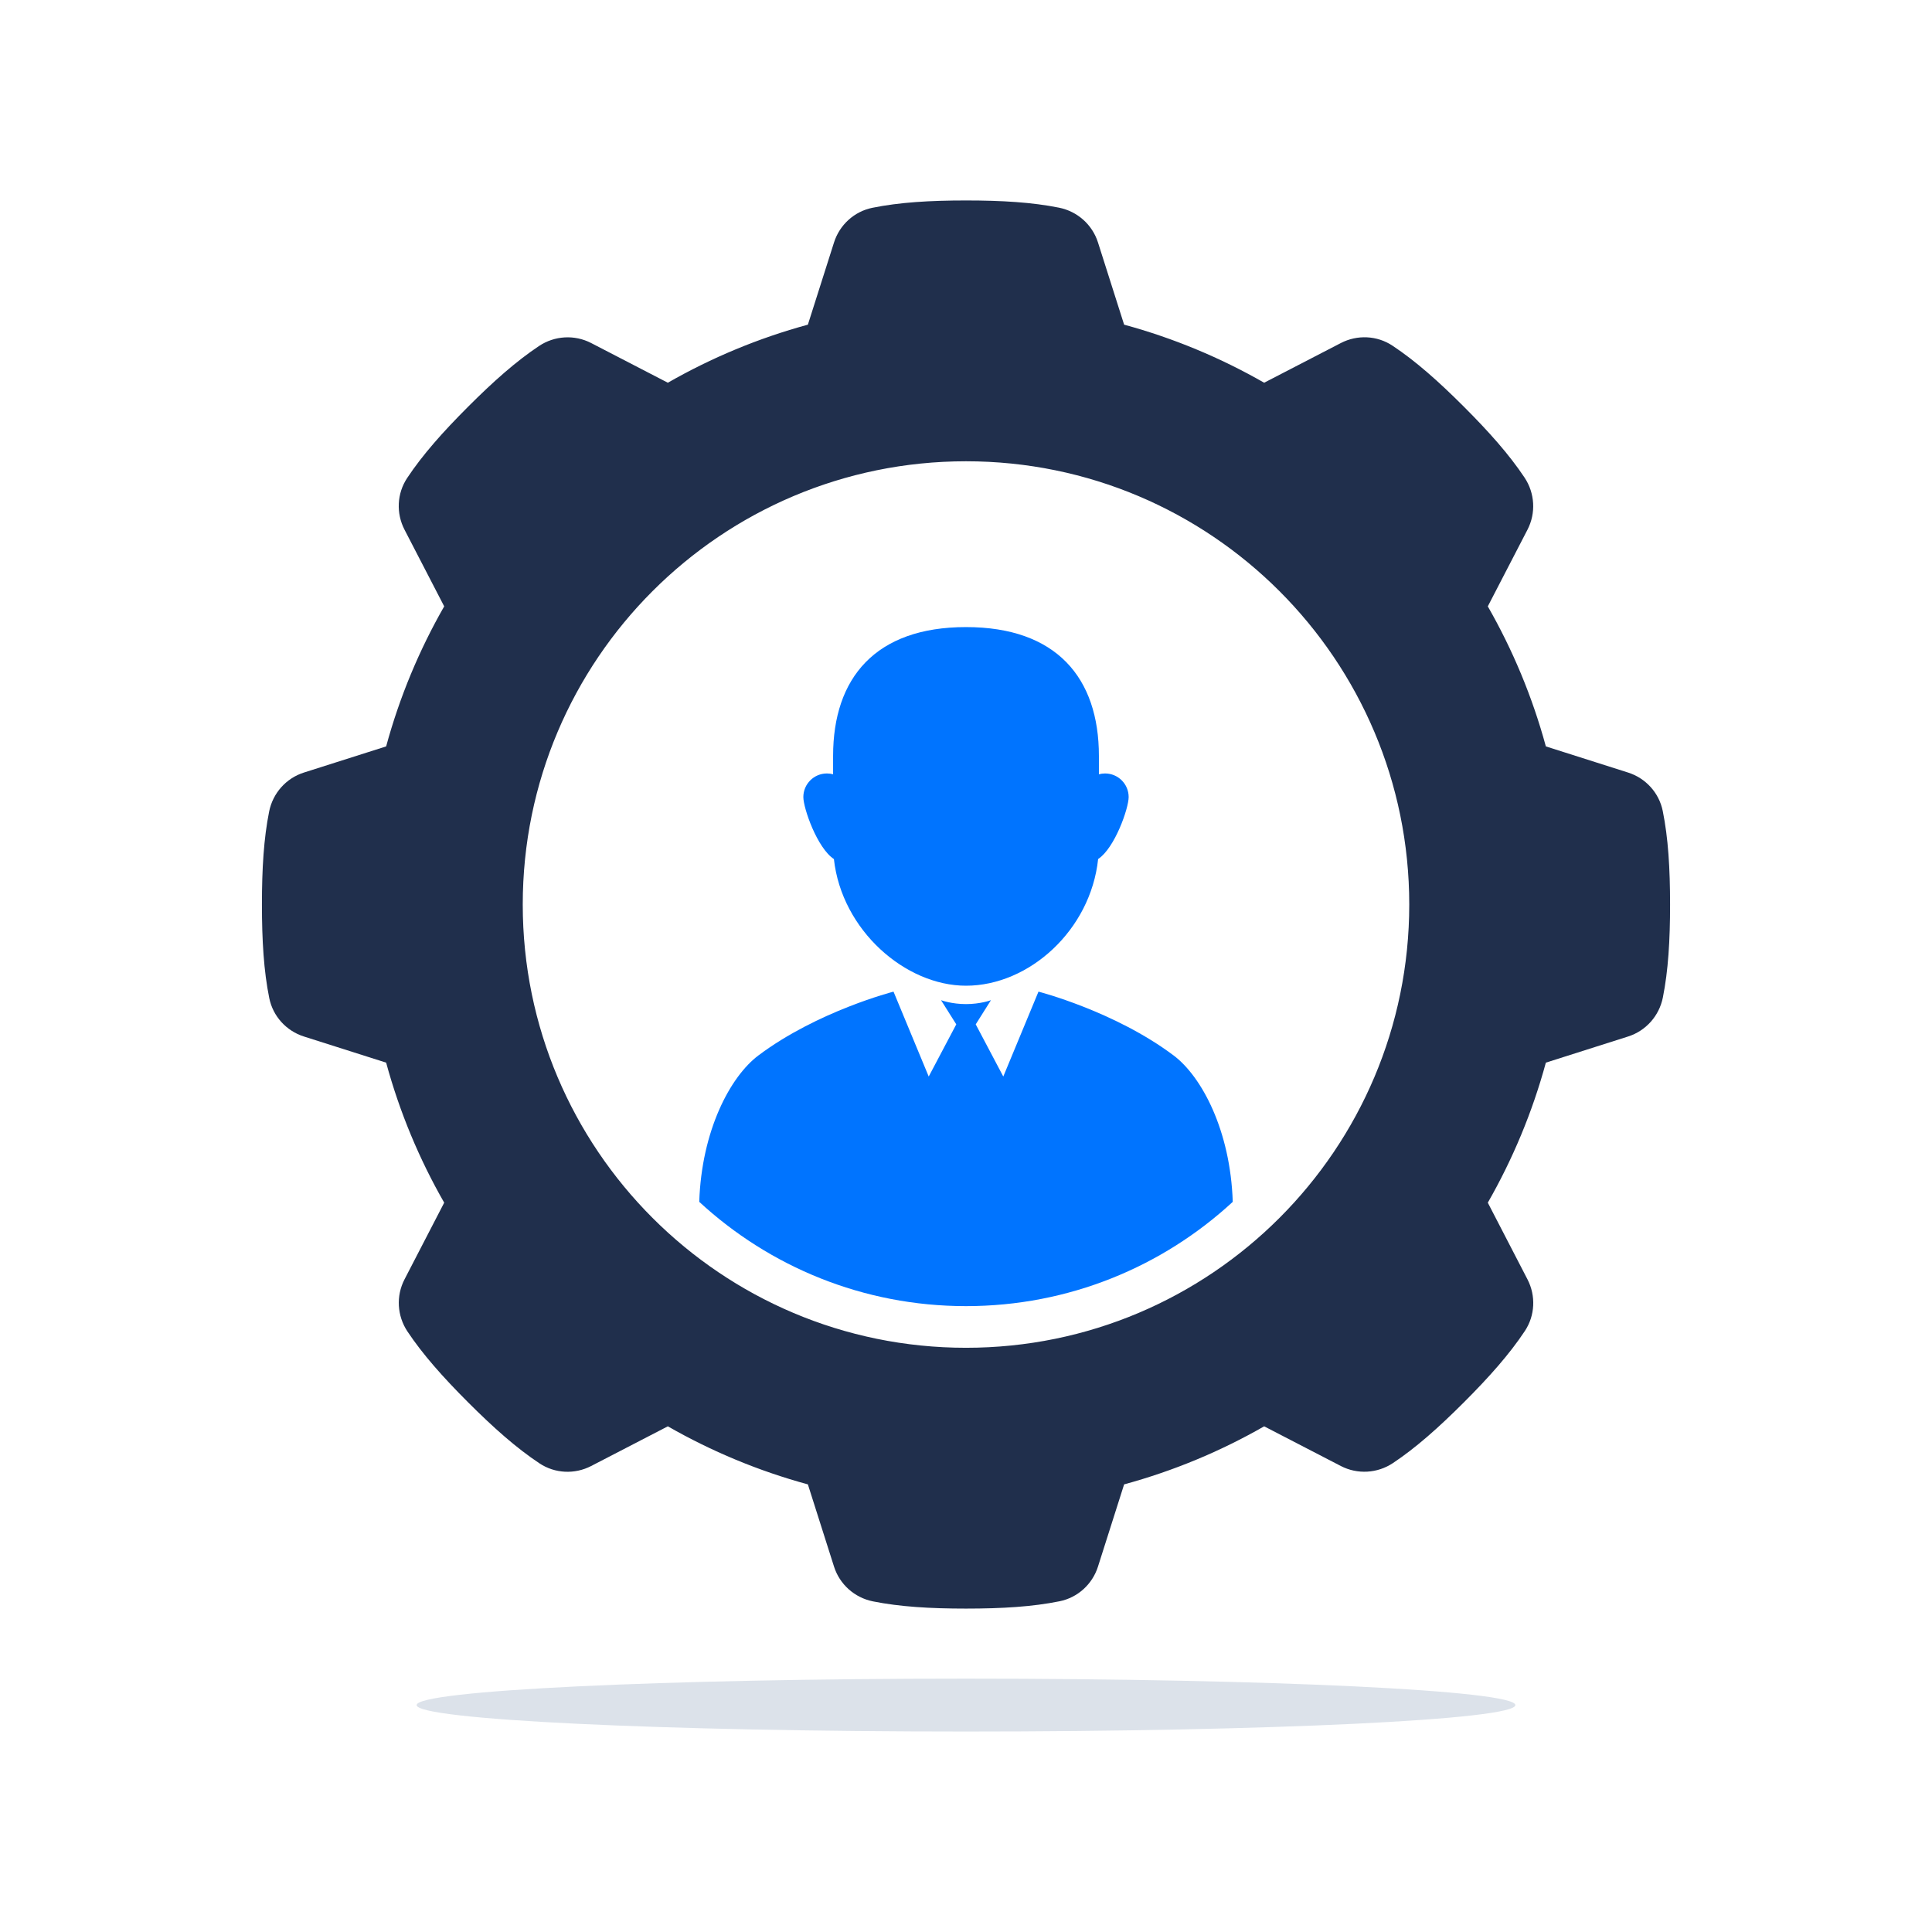
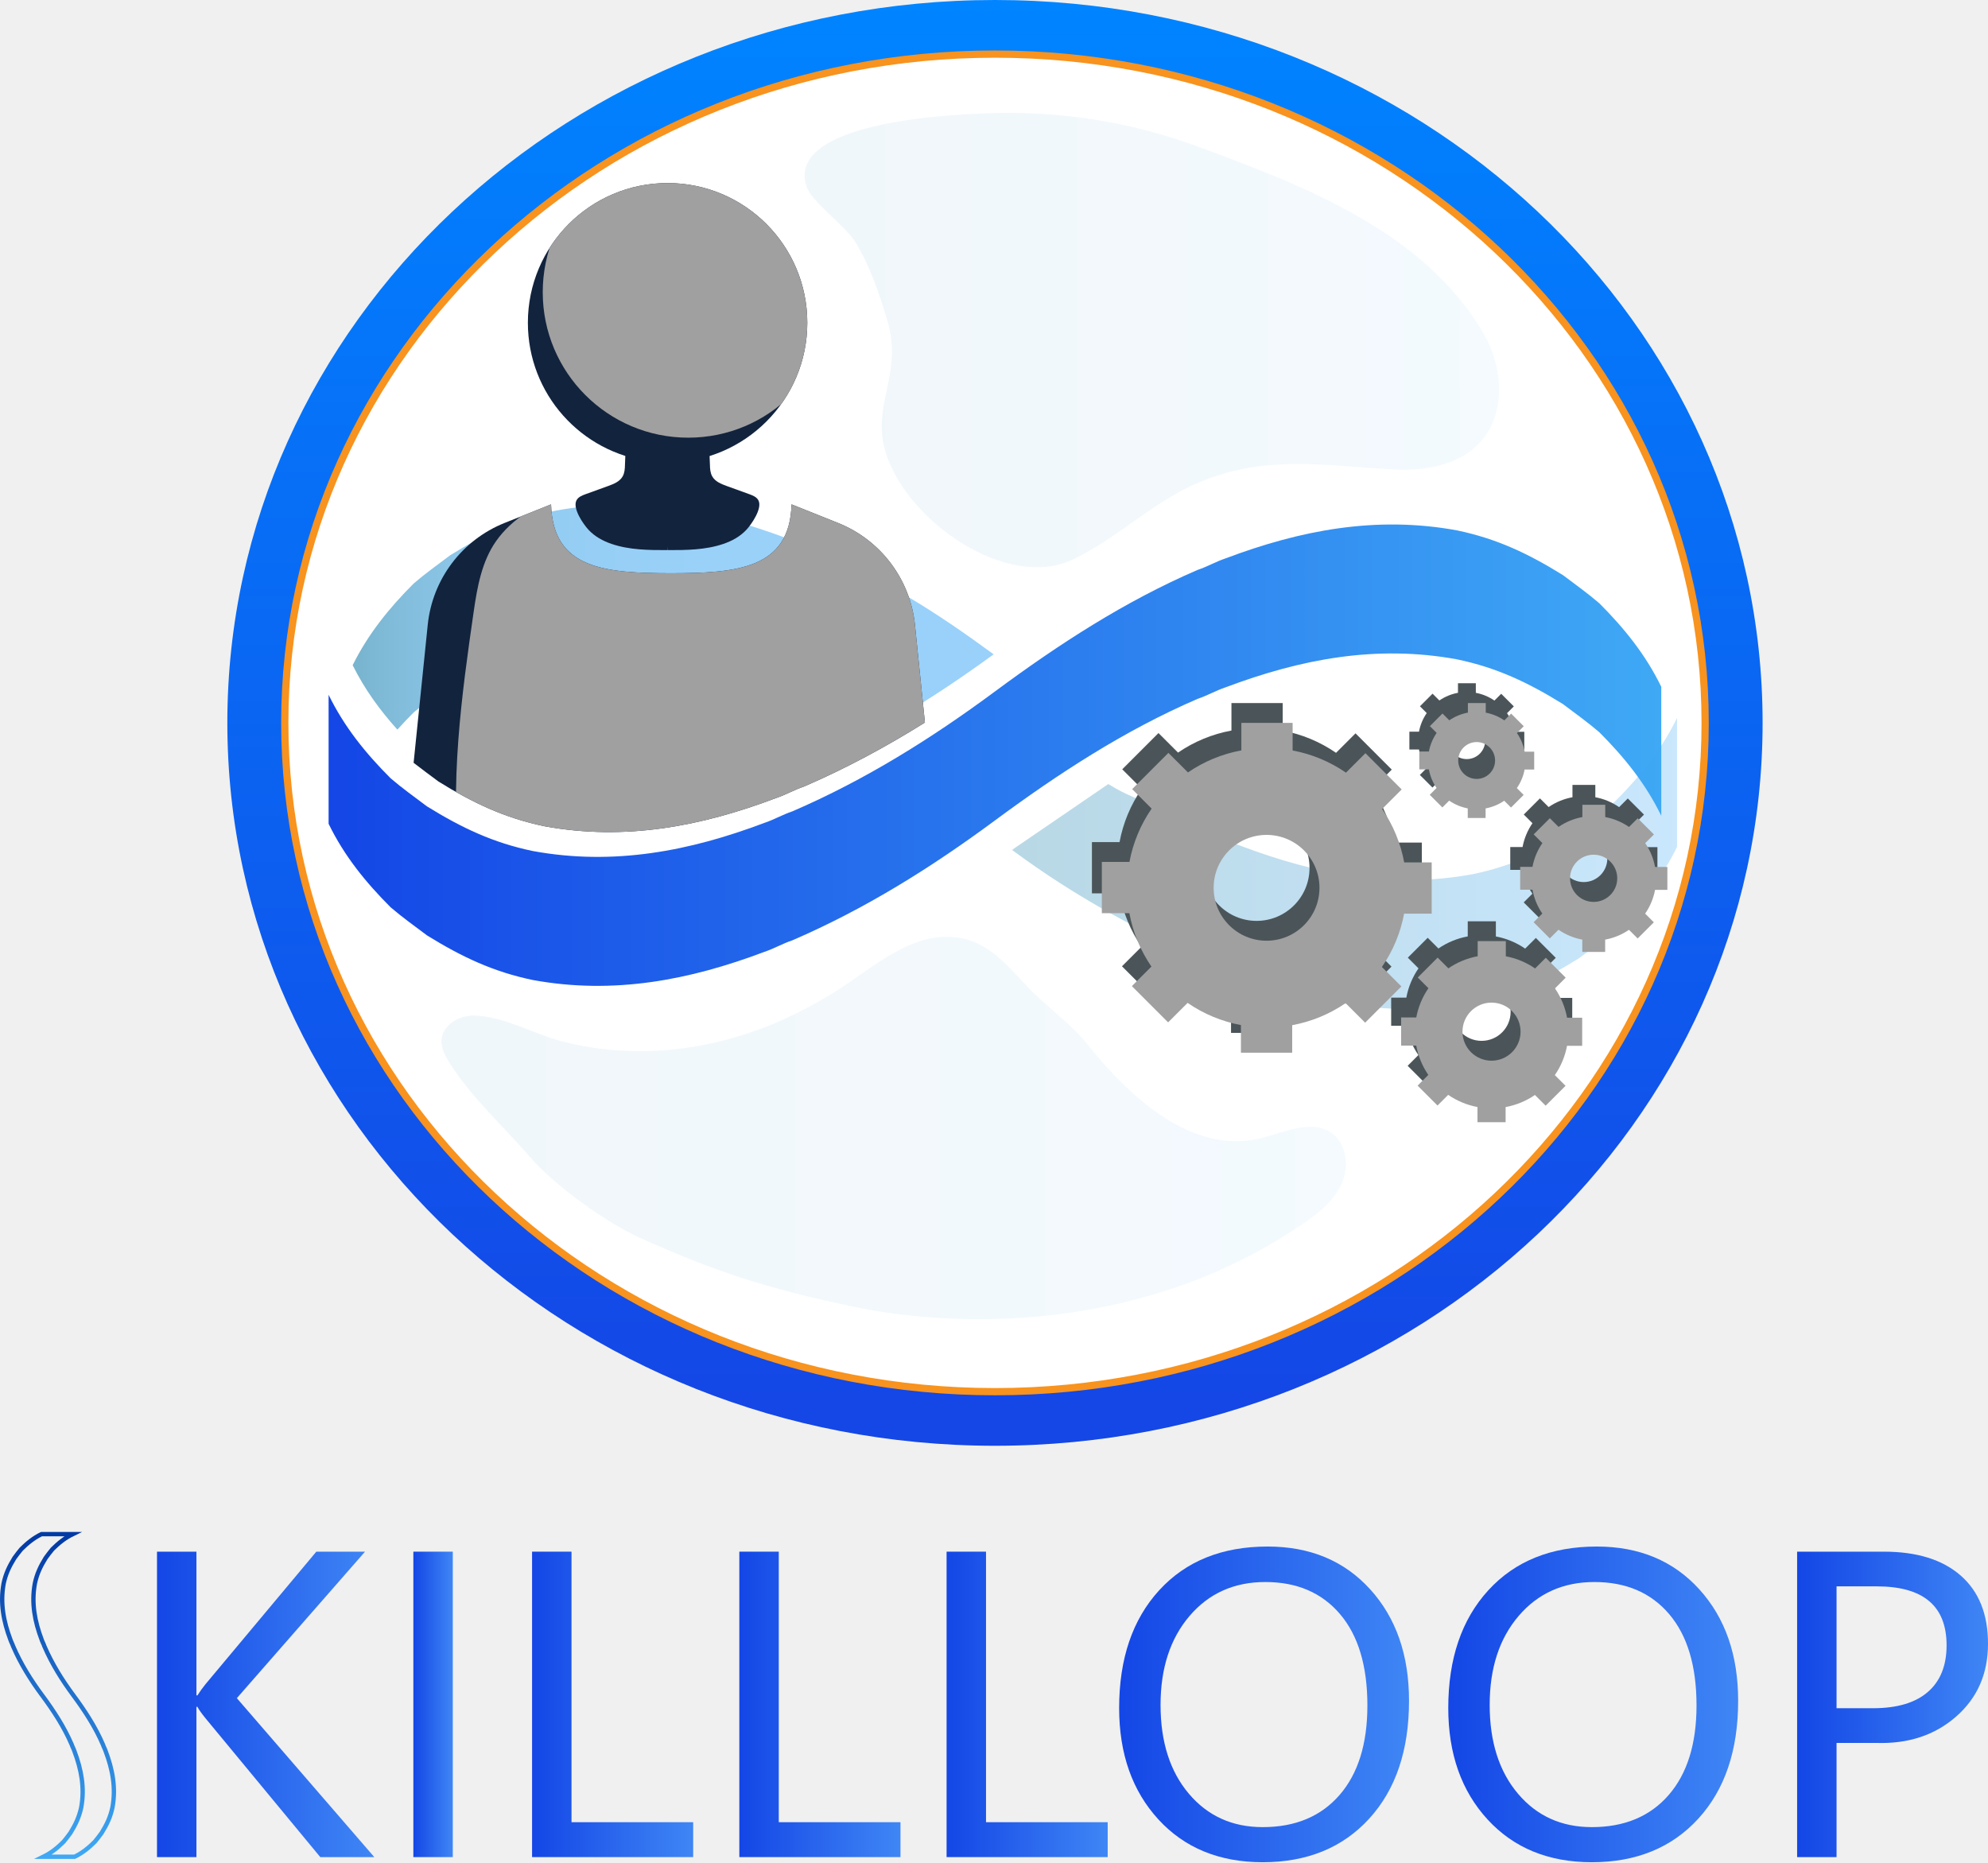
- <svg xmlns="http://www.w3.org/2000/svg" version="1.1" x="0px" y="0px" viewBox="0 0 2200 2200" style="enable-background:new 0 0 2200 2200;" xml:space="preserve">
-   <g id="background">
-     <rect style="fill:#FFFFFF;" width="2200" height="2200" />
-   </g>
-   <g id="Objects">
-     <g>
-       <g>
-         <g>
-           <path style="fill:#202F4C;" d="M1893.38,923.391c-4.185-20.629-19.38-37.291-39.44-43.67      c-31.217-9.926-62.434-19.852-93.65-29.778c-15.339-56.383-37.708-109.869-66.106-159.461      c15.064-29.111,30.129-58.221,45.194-87.333c9.788-18.914,8.435-41.617-3.368-59.343      c-17.347-26.052-40.266-51.891-69.096-80.721c-29.041-29.041-55.047-52.083-81.292-69.475      c-17.547-11.628-40.073-12.665-58.767-2.991c-29.113,15.066-58.225,30.131-87.337,45.196      c-49.592-28.398-103.078-50.767-159.461-66.107c-9.925-31.215-19.851-62.43-29.776-93.646      c-6.453-20.296-23.463-35.392-44.344-39.58c-30.688-6.155-65.164-8.22-105.936-8.22c-41.07,0-75.752,2.096-106.608,8.356      c-20.629,4.185-37.291,19.38-43.67,39.44c-9.926,31.217-19.852,62.434-29.778,93.65      c-56.383,15.339-109.869,37.708-159.461,66.107c-29.111-15.064-58.221-30.129-87.333-45.194      c-18.914-9.788-41.617-8.435-59.343,3.368c-26.052,17.347-51.891,40.265-80.721,69.095      c-29.041,29.041-52.083,55.047-69.475,81.292c-11.628,17.547-12.665,40.073-2.991,58.767      c15.066,29.113,30.131,58.225,45.196,87.337c-28.398,49.592-50.767,103.078-66.107,159.461      c-31.215,9.925-62.43,19.851-93.646,29.776c-20.296,6.453-35.392,23.463-39.58,44.344c-6.155,30.688-8.22,65.164-8.22,105.936      c0,41.07,2.096,75.752,8.356,106.608c4.185,20.629,19.38,37.291,39.44,43.67c31.217,9.926,62.434,19.852,93.65,29.778      c15.339,56.383,37.708,109.869,66.107,159.461c-15.064,29.111-30.129,58.221-45.194,87.333      c-9.788,18.914-8.435,41.616,3.368,59.343c17.347,26.052,40.265,51.891,69.095,80.721      c29.041,29.041,55.047,52.083,81.292,69.475c17.547,11.628,40.073,12.665,58.767,2.991      c29.113-15.066,58.225-30.131,87.337-45.196c49.592,28.398,103.078,50.767,159.461,66.107      c9.925,31.215,19.851,62.43,29.776,93.646c6.453,20.296,23.463,35.392,44.344,39.58c30.688,6.155,65.164,8.22,105.936,8.22      c41.07,0,75.752-2.096,106.609-8.356c20.629-4.185,37.291-19.38,43.67-39.44c9.926-31.217,19.852-62.434,29.778-93.65      c56.383-15.339,109.869-37.708,159.461-66.107c29.111,15.064,58.221,30.129,87.333,45.194      c18.914,9.788,41.617,8.436,59.343-3.368c26.052-17.347,51.891-40.265,80.721-69.095c29.041-29.041,52.083-55.047,69.475-81.292      c11.628-17.547,12.665-40.073,2.991-58.767c-15.066-29.113-30.131-58.225-45.196-87.337      c28.398-49.592,50.767-103.078,66.107-159.461c31.215-9.926,62.43-19.851,93.646-29.776      c20.296-6.453,35.392-23.463,39.58-44.344c6.155-30.688,8.22-65.164,8.22-105.936      C1901.736,988.93,1899.64,954.247,1893.38,923.391z M1100,1534.739c-278.759,0-504.74-225.981-504.74-504.74      s225.981-504.74,504.74-504.74s504.74,225.981,504.74,504.74S1378.759,1534.739,1100,1534.739z" />
-         </g>
-         <path style="fill:#0074FF;" d="M1285.222,907.626c0-14.841-12.031-26.873-26.873-26.873c-2.426,0-4.774,0.327-7.009,0.929     v-20.894c0-88.87-48.327-146.715-151.34-146.715s-151.34,57.845-151.34,146.715v20.894c-2.235-0.602-4.583-0.929-7.009-0.929     c-14.841,0-26.873,12.031-26.873,26.873c0,12.754,15.75,58.084,34.799,70.582c8.905,81.033,81.352,144.235,150.423,144.235     c71.843,0,141.883-63.215,150.46-144.26C1269.491,965.651,1285.222,920.372,1285.222,907.626z" />
-         <path style="fill:#0074FF;" d="M1403.754,1368.561c-79.824,73.712-186.531,118.749-303.754,118.749     s-223.93-45.037-303.754-118.749c2.632-81.073,35.264-142.65,67.43-166.77c67.273-50.446,153.793-72.587,153.793-72.587     l40.075,96.664l31.382-59.422l-17.362-27.55c0.364,0.214,12.211,4.485,28.436,4.485s28.071-4.271,28.436-4.485l-17.362,27.55     l31.382,59.422l40.075-96.664c0,0,86.519,22.142,153.793,72.587C1368.49,1225.911,1401.122,1287.487,1403.754,1368.561z" />
+ <svg xmlns="http://www.w3.org/2000/svg" xmlns:xlink="http://www.w3.org/1999/xlink" viewBox="0 0 2746.42 2572.87">
+   <defs>
+     <style>.cls-1{fill:#12233d;}.cls-2{fill:url(#linear-gradient);}.cls-3{fill:#fff;stroke:#f7931e;stroke-width:10px;}.cls-19,.cls-3{stroke-miterlimit:10;}.cls-4{fill:url(#linear-gradient-2);}.cls-5{opacity:0.28;fill:url(#linear-gradient-3);}.cls-6{opacity:0.53;fill:url(#linear-gradient-4);}.cls-7{fill:#4b5559;}.cls-8{fill:#a0a0a0;}.cls-9{clip-path:url(#clip-path);}.cls-10{clip-path:url(#clip-path-2);}.cls-11{fill:url(#linear-gradient-5);}.cls-12{fill:url(#linear-gradient-6);}.cls-13{fill:url(#linear-gradient-7);}.cls-14{fill:url(#linear-gradient-8);}.cls-15{fill:url(#linear-gradient-9);}.cls-16{fill:url(#linear-gradient-10);}.cls-17{fill:url(#linear-gradient-11);}.cls-18{fill:url(#linear-gradient-12);}.cls-19{fill:none;stroke-width:6px;stroke:url(#linear-gradient-13);}.cls-20,.cls-21{opacity:0.06;}.cls-20{fill:url(#linear-gradient-14);}.cls-21{fill:url(#linear-gradient-15);}</style>
+     <linearGradient id="linear-gradient" x1="1374.55" y1="1997.5" x2="1374.55" gradientUnits="userSpaceOnUse">
+       <stop offset="0.03" stop-color="#1447e6" />
+       <stop offset="1" stop-color="#0084ff" />
+     </linearGradient>
+     <linearGradient id="linear-gradient-2" x1="453.96" y1="1043.39" x2="2295.05" y2="1043.39" gradientUnits="userSpaceOnUse">
+       <stop offset="0.01" stop-color="#1447e6" />
+       <stop offset="1" stop-color="#3fa9f5" />
+     </linearGradient>
+     <linearGradient id="linear-gradient-3" x1="1397.64" y1="1192.97" x2="2316.83" y2="1192.97" gradientUnits="userSpaceOnUse">
+       <stop offset="0.01" stop-color="#0273a5" />
+       <stop offset="1" stop-color="#3fa9f5" />
+     </linearGradient>
+     <linearGradient id="linear-gradient-4" x1="487.2" y1="852.67" x2="1372.74" y2="852.67" gradientUnits="userSpaceOnUse">
+       <stop offset="0.01" stop-color="#0273a5" />
+       <stop offset="0.07" stop-color="#1281ba" />
+       <stop offset="0.15" stop-color="#2390d0" />
+       <stop offset="0.25" stop-color="#2f9be1" />
+       <stop offset="0.37" stop-color="#38a3ec" />
+       <stop offset="0.53" stop-color="#3ea8f3" />
+       <stop offset="1" stop-color="#3fa9f5" />
+     </linearGradient>
+     <clipPath id="clip-path">
+       <path class="cls-1" d="M1277.78,998.25c-53.34,33.37-108.66,63.23-167.07,88.45-13.71,4.57-25.13,11.42-38.84,16-102.79,38.83-207.87,59.39-319.8,38.83-54.82-11.42-98.23-32-146.2-61.68-12.29-9.23-23.55-17.4-34.47-25.95l19.51-190.58A170.25,170.25,0,0,1,697,722.55l64.3-25.72c2.42,89.8,75.18,94.87,165.48,95.19,90.3-.32,164.29-5.39,166.71-95.19l64.3,25.72A170.25,170.25,0,0,1,1264,863.31Z" />
+     </clipPath>
+     <clipPath id="clip-path-2">
+       <path class="cls-1" d="M1115.28,445.94a193,193,0,0,1-193,193,190.34,190.34,0,0,1-24.14-1.51c-95.21-11.88-168.88-93.08-168.88-191.52,0-106.61,86.41-193,193-193S1115.28,339.33,1115.28,445.94Z" />
+     </clipPath>
+     <linearGradient id="linear-gradient-5" x1="216.89" y1="2354.79" x2="517.11" y2="2354.79" gradientUnits="userSpaceOnUse">
+       <stop offset="0.01" stop-color="#1447e6" />
+       <stop offset="1" stop-color="#3f86f5" />
+     </linearGradient>
+     <linearGradient id="linear-gradient-6" x1="571.05" y1="2354.79" x2="625.54" y2="2354.79" xlink:href="#linear-gradient-5" />
+     <linearGradient id="linear-gradient-7" x1="735.06" y1="2354.79" x2="957.63" y2="2354.79" xlink:href="#linear-gradient-5" />
+     <linearGradient id="linear-gradient-8" x1="1021.38" y1="2354.79" x2="1243.96" y2="2354.79" xlink:href="#linear-gradient-5" />
+     <linearGradient id="linear-gradient-9" x1="1307.71" y1="2354.79" x2="1530.28" y2="2354.79" xlink:href="#linear-gradient-5" />
+     <linearGradient id="linear-gradient-10" x1="1546.09" y1="2354.79" x2="1946.56" y2="2354.79" xlink:href="#linear-gradient-5" />
+     <linearGradient id="linear-gradient-11" x1="2000.78" y1="2354.79" x2="2401.25" y2="2354.79" xlink:href="#linear-gradient-5" />
+     <linearGradient id="linear-gradient-12" x1="2482.71" y1="2354.79" x2="2746.42" y2="2354.79" xlink:href="#linear-gradient-5" />
+     <linearGradient id="linear-gradient-13" x1="3665.61" y1="-1675.07" x2="4117.34" y2="-1675.07" gradientTransform="translate(-1594.92 -1549) rotate(90)" gradientUnits="userSpaceOnUse">
+       <stop offset="0.01" stop-color="#023aa5" />
+       <stop offset="1" stop-color="#3fa9f5" />
+     </linearGradient>
+     <linearGradient id="linear-gradient-14" x1="609.89" y1="1558.42" x2="1859.22" y2="1558.42" xlink:href="#linear-gradient-3" />
+     <linearGradient id="linear-gradient-15" x1="1111.6" y1="469.83" x2="2070.9" y2="469.83" xlink:href="#linear-gradient-3" />
+   </defs>
+   <g id="Layer_2" data-name="Layer 2">
+     <g id="Layer_6" data-name="Layer 6">
+       <ellipse class="cls-2" cx="1374.55" cy="998.75" rx="1060.48" ry="998.75" />
+       <ellipse class="cls-3" cx="1374.55" cy="998.75" rx="981.12" ry="924.01" />
+     </g>
+     <g id="Layer_1-2" data-name="Layer 1">
+       <path class="cls-4" d="M1374.55,1133.53c-88,65.1-179.32,122.21-279.83,165.61-13.71,4.57-25.13,11.42-38.84,16C953.09,1354,848,1374.52,736.08,1354c-54.82-11.42-98.23-32-146.2-61.67-18.27-13.71-34.26-25.13-50.25-38.84-34.27-34.26-64-70.81-85.67-115.36V959.92c21.71,44.54,51.4,81.09,85.67,115.35,16,13.71,32,25.13,50.25,38.84,48,29.69,91.38,50.25,146.2,61.68,111.93,20.55,217,0,319.8-38.84,13.71-4.57,25.13-11.42,38.84-16,100.51-43.4,191.88-100.51,279.83-165.61s179.32-124.6,279.87-167.92c13.71-4.56,25.13-11.41,38.84-16,102.83-38.76,207.92-59.24,319.84-38.59,54.81,11.46,98.2,32,146.15,61.79,18.26,13.72,34.24,25.15,50.22,38.87,34.24,34.29,63.91,70.86,85.58,115.42v178.18c-21.67-44.56-51.34-81.13-85.58-115.42-16-13.72-32-25.16-50.22-38.88-47.95-29.73-91.34-50.32-146.15-61.78-111.92-20.65-217-.17-319.84,38.58-13.71,4.56-25.13,11.4-38.84,16-100.55,43.33-191.88,102.89-279.87,167.93" />
+       <path class="cls-5" d="M2316.83,991.9v178.17c-21.7,44.55-51.4,81.1-85.66,115.36-16,13.71-32,25.13-50.26,38.84-48,29.69-91.37,50.25-146.19,61.67-111.93,20.56-217,0-319.81-38.83-13.7-4.57-25.13-11.42-38.83-16-100.51-43.4-189.51-91.37-277.46-156.48-3.61-2.67,4.12,1.53.48-1.09l132-90.28c29.11,18,42.31,19.71,72.78,35.43q35.37,18.27,72.19,34.24c13.7,4.57,25.13,11.42,38.83,16,102.8,38.84,207.88,59.39,319.81,38.84,54.82-11.43,98.22-32,146.19-61.68,18.28-13.71,34.27-25.13,50.26-38.83,12.84-12.84,25-26,36.41-39.8C2286.56,1044.48,2303.26,1019.74,2316.83,991.9Z" />
+       <path class="cls-6" d="M1372.74,904c-43.4,31.7-87.72,61.4-133.58,88.42-43.52-26.2-65.61-34-112.58-54.23-13.72-4.57-25.15-11.4-38.85-16C984.91,883.48,879.81,863,767.9,883.64c-54.82,11.47-98.2,32.05-146.15,61.79-18.28,13.73-34.24,25.15-50.23,38.88-7.77,7.77-15.31,15.65-22.53,23.74-24.14-26.82-45.23-55.67-61.79-89,21.52-43.43,50.71-79.27,84.32-112.91,16-13.73,32-25.15,50.23-38.88,48-29.75,91.33-50.33,146.15-61.79,111.91-20.65,217-.16,319.83,38.58,13.7,4.57,25.13,11.4,38.85,16C1223,801.57,1288.09,842.05,1372.74,904Z" />
+     </g>
+     <g id="gear">
+       <path class="cls-7" d="M1926.17,1164.09a192.26,192.26,0,0,0-30.45-73.81l27-27-50.07-50.08-26.91,26.91a191.71,191.71,0,0,0-73.69-30.65V971.34h-70.81v38a191.65,191.65,0,0,0-73.79,30.45l-27-27-50.07,50.08,26.91,26.91a191.55,191.55,0,0,0-30.65,73.67h-38.15l0,70.81h38.06a191.6,191.6,0,0,0,30.45,73.78l-27,27,50.07,50.08,26.91-26.91a191.77,191.77,0,0,0,73.69,30.65v38.15h70.82v-38a191.6,191.6,0,0,0,73.78-30.45l27,27,50.07-50.07-26.91-26.91a191.14,191.14,0,0,0,30.68-73.67h38.13l0-70.81ZM1736,1272.3a73.1,73.1,0,1,1,73.1-73.1A73.12,73.12,0,0,1,1736,1272.3Z" />
+       <path class="cls-7" d="M2151.19,1378.66a105.48,105.48,0,0,0-16.72-40.51l14.81-14.8-27.48-27.49L2107,1310.63a105.34,105.34,0,0,0-40.45-16.82v-20.94h-38.87v20.87a105.43,105.43,0,0,0-40.5,16.72l-14.8-14.81-27.49,27.48,14.77,14.77a105.29,105.29,0,0,0-16.82,40.44h-20.94v38.87h20.89a105.15,105.15,0,0,0,16.71,40.49l-14.82,14.82,27.48,27.49,14.77-14.77a105.18,105.18,0,0,0,40.45,16.82V1523h38.87v-20.87a105.17,105.17,0,0,0,40.49-16.72l14.81,14.81,27.49-27.48L2134.29,1458a105,105,0,0,0,16.83-40.44h20.93v-38.87Zm-104.36,59.4a40.13,40.13,0,1,1,40.12-40.12A40.13,40.13,0,0,1,2046.83,1438.06Z" />
+       <path class="cls-7" d="M2092.56,1011.08a66.9,66.9,0,0,0-10.6-25.72l9.39-9.4-17.44-17.44-9.37,9.38a66.86,66.86,0,0,0-25.68-10.68V943.93h-24.67v13.25a66.72,66.72,0,0,0-25.7,10.6l-9.4-9.39-17.44,17.44,9.37,9.37a66.81,66.81,0,0,0-10.68,25.67h-13.29v24.67h13.26a66.83,66.83,0,0,0,10.61,25.7l-9.41,9.41,17.45,17.44,9.37-9.37A66.81,66.81,0,0,0,2014,1089.4v13.29h24.67v-13.25a66.88,66.88,0,0,0,25.71-10.61l9.4,9.4,17.44-17.45-9.37-9.37a66.75,66.75,0,0,0,10.68-25.67h13.29v-24.66Zm-66.23,37.69a25.47,25.47,0,1,1,25.46-25.46A25.47,25.47,0,0,1,2026.33,1048.77Z" />
+       <path class="cls-7" d="M2272.74,1170.4a85.73,85.73,0,0,0-13.59-32.92l12-12-22.34-22.34-12,12a85.44,85.44,0,0,0-32.87-13.68v-17h-31.59v17a85.5,85.5,0,0,0-32.92,13.58l-12-12-22.34,22.34,12,12a85.51,85.51,0,0,0-13.67,32.87h-17v31.59h17a85.52,85.52,0,0,0,13.58,32.91l-12,12,22.34,22.34,12-12a85.44,85.44,0,0,0,32.87,13.68v17h31.59v-17a85.5,85.5,0,0,0,32.92-13.58l12,12,22.33-22.34-12-12a85.37,85.37,0,0,0,13.68-32.87h17V1170.4Zm-84.82,48.27a32.61,32.61,0,1,1,32.61-32.61A32.61,32.61,0,0,1,2187.92,1218.67Z" />
+       <path class="cls-8" d="M1939.87,1191.5a192.11,192.11,0,0,0-30.45-73.81l27-27-50.07-50.08-26.91,26.91a191.77,191.77,0,0,0-73.69-30.65V998.75h-70.82v38a191.6,191.6,0,0,0-73.78,30.45l-27-27-50.07,50.07,26.91,26.91a191.57,191.57,0,0,0-30.66,73.67h-38.15l0,70.81h38.06a191.45,191.45,0,0,0,30.45,73.78l-27,27,50.07,50.07,26.91-26.91a191.71,191.71,0,0,0,73.69,30.65v38.15h70.81v-38a191.65,191.65,0,0,0,73.79-30.45l27,27,50.07-50.08L1909.08,1336a191.31,191.31,0,0,0,30.68-73.66h38.12l0-70.82Zm-190.12,108.21a73.1,73.1,0,1,1,73.1-73.1A73.1,73.1,0,0,1,1749.75,1299.71Z" />
+       <path class="cls-8" d="M2164.89,1406.08a105.33,105.33,0,0,0-16.71-40.51l14.81-14.81-27.49-27.48-14.77,14.77a105.15,105.15,0,0,0-40.44-16.83v-20.94h-38.87v20.88a105.13,105.13,0,0,0-40.5,16.71l-14.81-14.81-27.48,27.49,14.77,14.77a105.26,105.26,0,0,0-16.83,40.43h-20.93l0,38.87h20.89a105.2,105.2,0,0,0,16.71,40.5l-14.82,14.82,27.49,27.48,14.77-14.77a105.29,105.29,0,0,0,40.45,16.83v20.93H2080v-20.87a105.13,105.13,0,0,0,40.5-16.71l14.81,14.8,27.48-27.48L2148,1485.38a105,105,0,0,0,16.84-40.44h20.93v-38.86Zm-104.35,59.39a40.12,40.12,0,1,1,40.12-40.12A40.12,40.12,0,0,1,2060.54,1465.47Z" />
+       <path class="cls-8" d="M2106.27,1038.49a66.88,66.88,0,0,0-10.61-25.71l9.4-9.4-17.44-17.45-9.38,9.38a66.75,66.75,0,0,0-25.67-10.68V971.34H2027.9v13.25a66.52,66.52,0,0,0-25.7,10.61l-9.4-9.4-17.45,17.44,9.38,9.38a66.7,66.7,0,0,0-10.68,25.66h-13.29V1063H1974a66.68,66.68,0,0,0,10.61,25.7l-9.41,9.41,17.44,17.44,9.38-9.37a66.75,66.75,0,0,0,25.67,10.68v13.29h24.67v-13.25a66.68,66.68,0,0,0,25.7-10.61l9.4,9.4,17.45-17.44-9.38-9.38a66.63,66.63,0,0,0,10.69-25.66h13.28v-24.67ZM2040,1076.18a25.47,25.47,0,1,1,25.46-25.46A25.46,25.46,0,0,1,2040,1076.18Z" />
+       <path class="cls-8" d="M2286.44,1197.81a85.72,85.72,0,0,0-13.58-32.92l12-12-22.34-22.34-12,12a85.42,85.42,0,0,0-32.88-13.68v-17h-31.59v17a85.38,85.38,0,0,0-32.91,13.59l-12-12-22.34,22.34,12,12a85.37,85.37,0,0,0-13.68,32.87h-17v31.59h17a85.49,85.49,0,0,0,13.59,32.92l-12,12,22.34,22.34,12-12a85.48,85.48,0,0,0,32.88,13.68v17h31.59v-17a85.56,85.56,0,0,0,32.92-13.58l12,12,22.34-22.34-12-12a85.24,85.24,0,0,0,13.69-32.87h17v-31.59Zm-84.82,48.28a32.61,32.61,0,1,1,32.61-32.61A32.62,32.62,0,0,1,2201.62,1246.09Z" />
+     </g>
+     <g id="Layer_3_copy" data-name="Layer 3 copy">
+       <path class="cls-1" d="M1277.78,998.25c-53.34,33.37-108.66,63.23-167.07,88.45-13.71,4.57-25.13,11.42-38.84,16-102.79,38.83-207.87,59.39-319.8,38.83-54.82-11.42-98.23-32-146.2-61.68-12.29-9.23-23.55-17.4-34.47-25.95l19.51-190.58A170.25,170.25,0,0,1,697,722.55l64.3-25.72c2.42,89.8,75.18,94.87,165.48,95.19,90.3-.32,164.29-5.39,166.71-95.19l64.3,25.72A170.25,170.25,0,0,1,1264,863.31Z" />
+       <g class="cls-9">
+         <path class="cls-8" d="M650.69,1252.6a205.11,205.11,0,0,1-14.22-50.29c-16.53-114,1.63-244.61,18-357.74,4.9-33.92,11.2-69,30.91-97,43.84-62.4,134.94-74.43,195.29-116,70.71-48.68,161.92-72.47,249.71-64.64,105.29,9.41,212.78,60.3,262.7,153.49,51.54,96.21,32.45,214,4.2,319.39-30.68,114.54-78.12,236-180.82,295.32-70.61,40.74-156.35,44.94-237.69,39.36-63.21-4.33-126.29-14.55-189.76-14.35C726.64,1360.34,675.44,1311.09,650.69,1252.6Z" />
      </g>
-       <ellipse style="fill:#DCE2EA;" cx="1100" cy="1941.61" rx="625.575" ry="30.127" />
+       <path class="cls-1" d="M1115.28,445.94a193,193,0,0,1-193,193,190.34,190.34,0,0,1-24.14-1.51c-95.21-11.88-168.88-93.08-168.88-191.52,0-106.61,86.41-193,193-193S1115.28,339.33,1115.28,445.94Z" />
+       <g class="cls-10">
+         <circle class="cls-8" cx="950.81" cy="403.68" r="201.02" />
+       </g>
+       <path class="cls-1" d="M922.44,607.5a158.32,158.32,0,0,1-38.86,4.84A156.61,156.61,0,0,1,863.15,611c1.78,10,.39,22,.24,31.29-.1,5.42-.51,11-3.1,15.73-4,7.32-12.38,10.65-20.09,13.44l-31.38,11.37c-4.78,1.75-10,3.83-12.41,8.45-5.76,10.93,9.18,32.61,16.46,40.52,8.72,9.46,20.12,15.62,32,19.67,24.58,8.39,51.42,8.63,77,8.55h.18C925.77,708.42,925.38,657.84,922.44,607.5Z" />
+       <path class="cls-1" d="M921.72,607.5A158.48,158.48,0,0,0,981,611c-1.78,10-.39,22-.23,31.29.09,5.42.5,11,3.09,15.73,4.06,7.32,12.38,10.65,20.09,13.44l31.38,11.37c4.78,1.75,10,3.83,12.41,8.45,5.76,10.93-9.18,32.61-16.46,40.52-8.72,9.46-20.12,15.62-32,19.67-24.58,8.39-51.42,8.63-77,8.55h-.18C918.38,708.42,918.77,657.84,921.72,607.5Z" />
+     </g>
+     <g id="Layer_5_copy_3" data-name="Layer 5 copy 3">
+       <path class="cls-11" d="M517.11,2565.79H442.46L283.91,2374q-8.18-10.06-11.17-15.8h-1.36v207.6H216.89v-422h54.49v198.6h1.36a169.66,169.66,0,0,1,11.17-15.53L437,2143.79H504.3L327.22,2346.2Z" />
+       <path class="cls-12" d="M625.54,2143.79v422H571.05v-422Z" />
+       <path class="cls-13" d="M957.63,2565.79H735.06v-422h54.48v373.78H957.63Z" />
+       <path class="cls-14" d="M1244,2565.79H1021.38v-422h54.49v373.78H1244Z" />
+       <path class="cls-15" d="M1530.28,2565.79H1307.71v-422h54.48v373.78h168.09Z" />
+       <path class="cls-16" d="M1546.09,2359.83q0-102.16,55.3-162.64t149.84-60.48q88,0,141.66,59.11t53.67,153.93q0,102.7-55,162.91t-147.11,60.21q-89.91,0-144.12-59.12T1546.09,2359.83Zm57.21-4.36q0,76.56,39.09,122.73t102,46.18q67.56,0,106.11-44.28t38.55-123.81q0-81.73-37.73-126.14T1748,2185.74q-64.56,0-104.61,46.86T1603.3,2355.47Z" />
+       <path class="cls-17" d="M2000.78,2359.83q0-102.16,55.3-162.64t149.84-60.48q88,0,141.66,59.11t53.67,153.93q0,102.7-55,162.91t-147.11,60.21q-89.91,0-144.12-59.12T2000.78,2359.83Zm57.21-4.36q0,76.56,39.09,122.73t102,46.18q67.56,0,106.11-44.28t38.55-123.81q0-81.73-37.73-126.14t-103.39-44.41q-64.56,0-104.61,46.86T2058,2355.47Z" />
+       <path class="cls-18" d="M2537.2,2408.05v157.74h-54.49v-422h119.87q68.37,0,106.11,33t37.73,94.26q0,62.11-44.13,100.67T2592,2408.05Zm0-216.31V2360.1h50.4q49.84,0,75.73-22.48t25.88-64.43q0-81.45-96.44-81.45Z" />
+       <path class="cls-19" d="M58.33,2342.48c-15.76-21.29-29.59-43.42-40.09-67.75-1.11-3.32-2.77-6.08-3.87-9.4C5,2240.44,0,2215,5,2187.9c2.77-13.27,7.75-23.78,14.94-35.39,3.31-4.43,6.08-8.3,9.4-12.17,8.29-8.29,17.14-15.48,27.93-20.74h43.13c-10.78,5.26-19.63,12.45-27.93,20.74-3.31,3.87-6.08,7.74-9.4,12.17-7.19,11.61-12.16,22.12-14.93,35.39-5,27.1,0,52.54,9.4,77.43,1.11,3.32,2.77,6.08,3.87,9.4,10.51,24.33,24.34,46.46,40.1,67.75s30.16,43.41,40.65,67.76c1.11,3.31,2.76,6.08,3.87,9.4,9.38,24.89,14.34,50.34,9.34,77.43-2.78,13.27-7.76,23.78-15,35.39-3.32,4.42-6.09,8.29-9.41,12.16-8.3,8.29-17.16,15.47-27.95,20.71H59.88c10.79-5.24,19.64-12.42,27.94-20.71,3.32-3.87,6.09-7.74,9.41-12.16,7.2-11.61,12.19-22.12,15-35.39,5-27.09,0-52.54-9.34-77.43-1.1-3.32-2.76-6.09-3.86-9.4-10.49-24.35-24.91-46.46-40.66-67.76" />
+     </g>
+     <g id="Layer_10" data-name="Layer 10">
+       <path class="cls-20" d="M1201.57,1809.8c205.28,35,426-.7,597.75-118.49,21.51-14.75,43-31.68,53.86-55.4s7.56-55.83-13.9-70.66c-28.47-19.68-66.14.12-99.88,7.82-92.77,21.18-177.38-55.5-236.86-129.77-24.06-30-52-48.53-78.2-75-31.14-31.46-55.64-67.16-103.4-73.24-52.33-6.66-99.52,28.56-142.73,58.85-79.94,56-173.94,93.08-272,97.85-44,2.13-88.45-1.91-131-13.29-38.31-10.24-81-34.86-120.52-35.37-20.37-.26-42.93,12.67-44.7,33-1.06,12.09,5.31,23.49,11.86,33.71,30.75,48,72.59,85.18,109.55,127.9,34.51,39.89,104.4,90.57,153.14,112.65C999.65,1762.45,1077.48,1785,1201.57,1809.8Z" />
+       <path class="cls-21" d="M1224.28,627.18a134.61,134.61,0,0,1-4.44-17.63c-9.84-55.33,26-98.95,6.55-164.95-11-37.24-24.34-76.61-44.58-109.91-14-23-61-55.77-67.86-77.59-27.58-88.12,195.66-98.2,244.22-100.41a759.89,759.89,0,0,1,296.66,45.8c145.68,53.8,314.81,118.08,395.84,260.43,26.19,46,29.75,109.3-6.06,148.27-28.55,31.08-74.5,39.57-116.65,37.45-96.54-4.86-178.16-21.07-271.27,17.68-64,26.66-113,77.76-175.47,107.07C1391.62,815.47,1254.85,721.8,1224.28,627.18Z" />
    </g>
  </g>
</svg>
